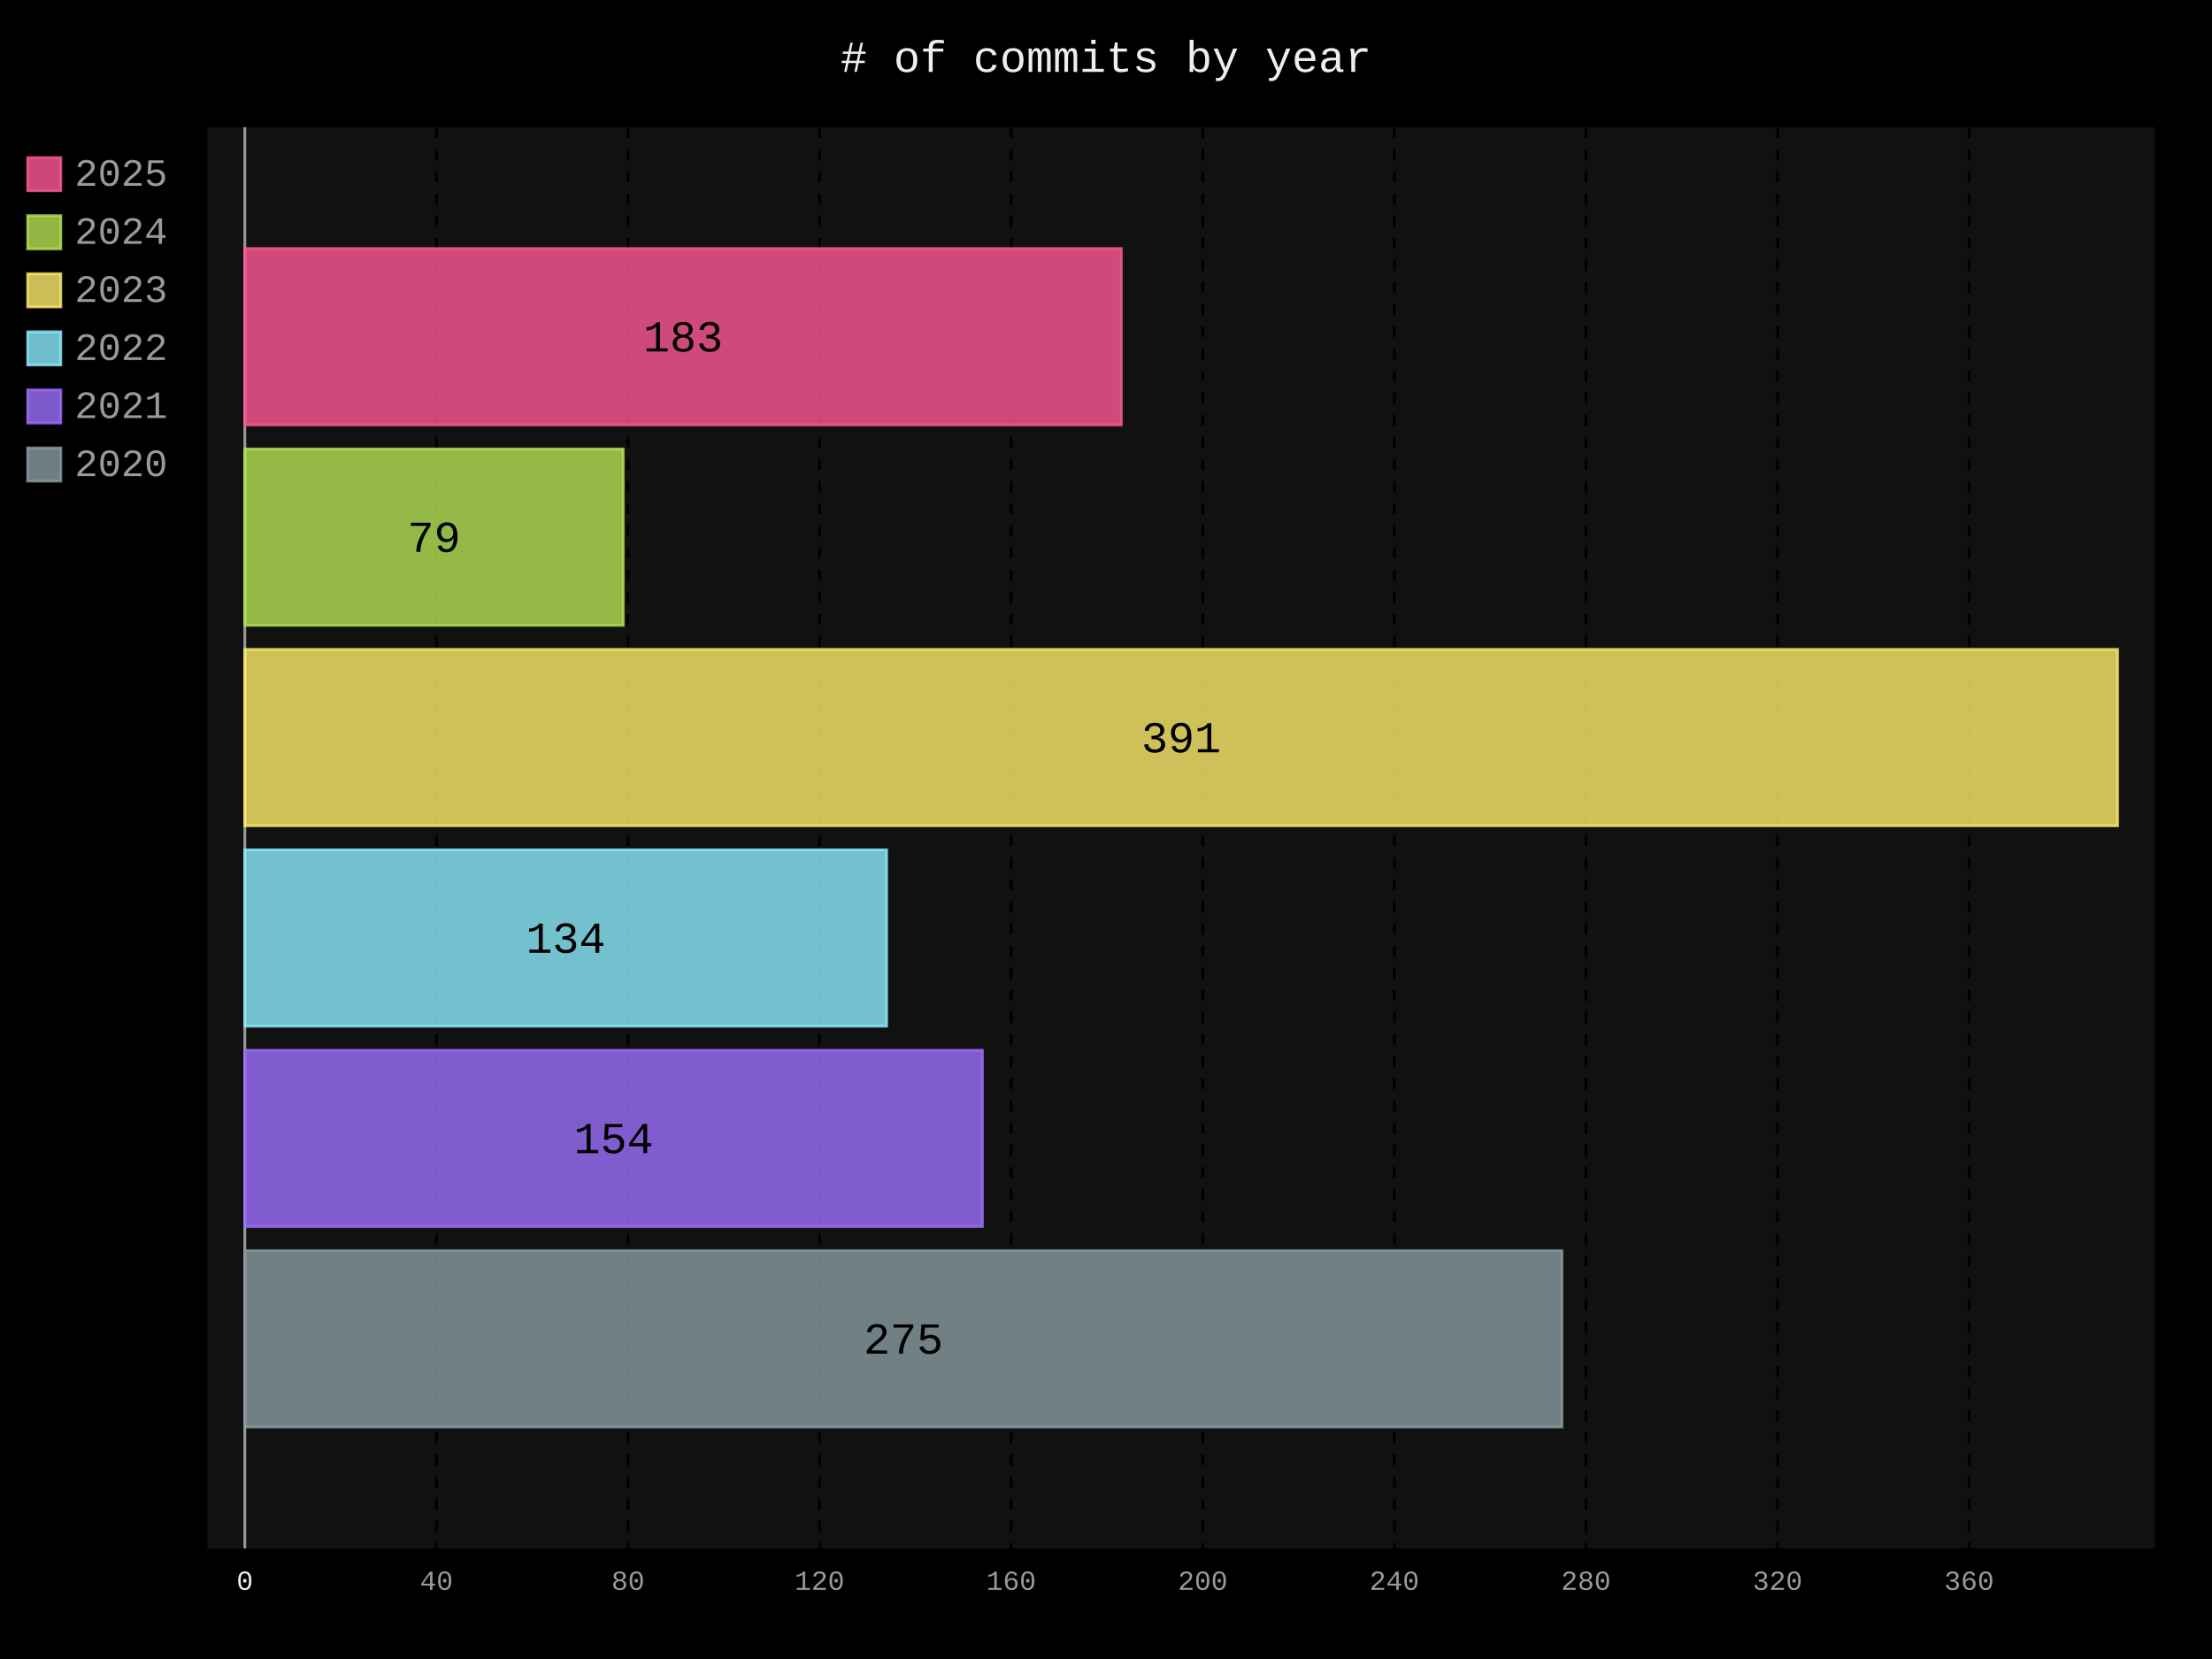
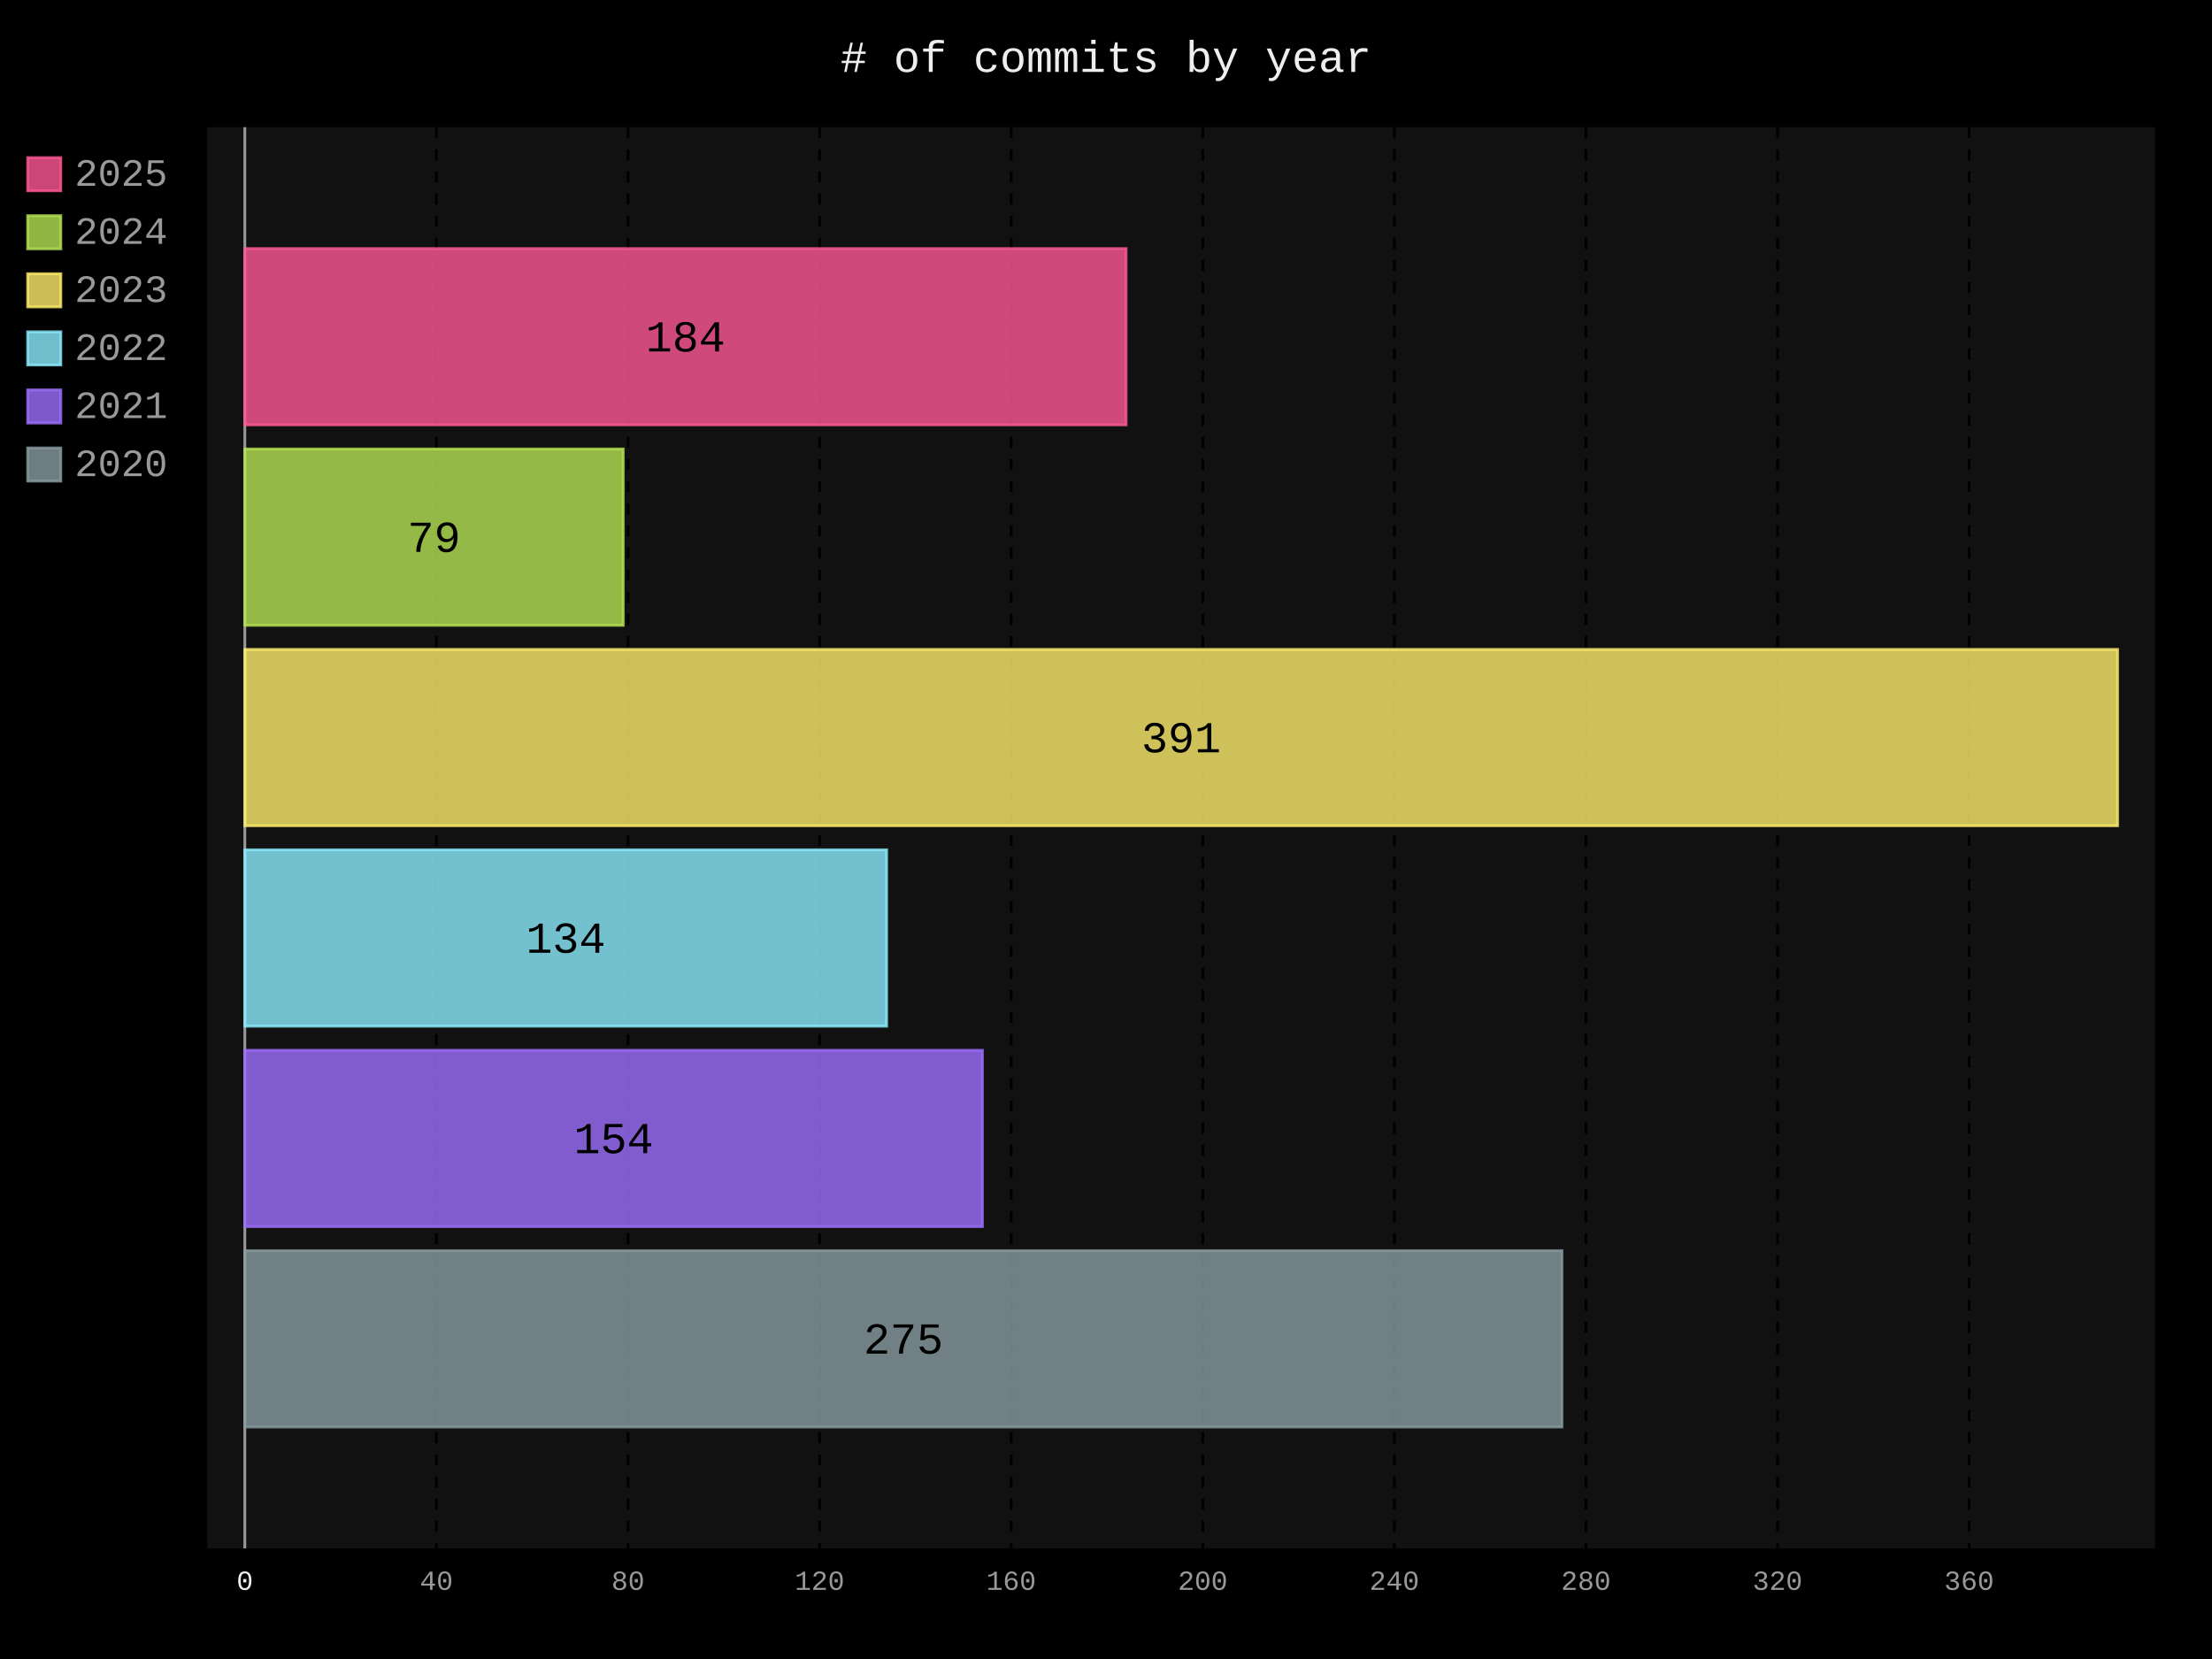
- <svg xmlns="http://www.w3.org/2000/svg" id="chart-a818522e-a33d-49b8-b93d-f8c5a3446270" class="pygal-chart" viewBox="0 0 800 600">
+ <svg xmlns="http://www.w3.org/2000/svg" id="chart-823c0091-8338-4cfa-8550-248db27196dd" class="pygal-chart" viewBox="0 0 800 600">
  <defs>
-     <style type="text/css">#chart-a818522e-a33d-49b8-b93d-f8c5a3446270{-webkit-user-select:none;-webkit-font-smoothing:antialiased;font-family:Consolas,"Liberation Mono",Menlo,Courier,monospace}#chart-a818522e-a33d-49b8-b93d-f8c5a3446270 .title{font-family:Consolas,"Liberation Mono",Menlo,Courier,monospace;font-size:16px}#chart-a818522e-a33d-49b8-b93d-f8c5a3446270 .legends .legend text{font-family:Consolas,"Liberation Mono",Menlo,Courier,monospace;font-size:14px}#chart-a818522e-a33d-49b8-b93d-f8c5a3446270 .axis text{font-family:Consolas,"Liberation Mono",Menlo,Courier,monospace;font-size:10px}#chart-a818522e-a33d-49b8-b93d-f8c5a3446270 .axis text.major{font-family:Consolas,"Liberation Mono",Menlo,Courier,monospace;font-size:10px}#chart-a818522e-a33d-49b8-b93d-f8c5a3446270 .text-overlay text.value{font-family:Consolas,"Liberation Mono",Menlo,Courier,monospace;font-size:16px}#chart-a818522e-a33d-49b8-b93d-f8c5a3446270 .text-overlay text.label{font-family:Consolas,"Liberation Mono",Menlo,Courier,monospace;font-size:10px}#chart-a818522e-a33d-49b8-b93d-f8c5a3446270 .tooltip{font-family:Consolas,"Liberation Mono",Menlo,Courier,monospace;font-size:14px}#chart-a818522e-a33d-49b8-b93d-f8c5a3446270 text.no_data{font-family:Consolas,"Liberation Mono",Menlo,Courier,monospace;font-size:64px}
- #chart-a818522e-a33d-49b8-b93d-f8c5a3446270{background-color:black}#chart-a818522e-a33d-49b8-b93d-f8c5a3446270 path,#chart-a818522e-a33d-49b8-b93d-f8c5a3446270 line,#chart-a818522e-a33d-49b8-b93d-f8c5a3446270 rect,#chart-a818522e-a33d-49b8-b93d-f8c5a3446270 circle{-webkit-transition:250ms;-moz-transition:250ms;transition:250ms}#chart-a818522e-a33d-49b8-b93d-f8c5a3446270 .graph &gt; .background{fill:black}#chart-a818522e-a33d-49b8-b93d-f8c5a3446270 .plot &gt; .background{fill:#111}#chart-a818522e-a33d-49b8-b93d-f8c5a3446270 .graph{fill:#999}#chart-a818522e-a33d-49b8-b93d-f8c5a3446270 text.no_data{fill:#eee}#chart-a818522e-a33d-49b8-b93d-f8c5a3446270 .title{fill:#eee}#chart-a818522e-a33d-49b8-b93d-f8c5a3446270 .legends .legend text{fill:#999}#chart-a818522e-a33d-49b8-b93d-f8c5a3446270 .legends .legend:hover text{fill:#eee}#chart-a818522e-a33d-49b8-b93d-f8c5a3446270 .axis .line{stroke:#eee}#chart-a818522e-a33d-49b8-b93d-f8c5a3446270 .axis .guide.line{stroke:#555}#chart-a818522e-a33d-49b8-b93d-f8c5a3446270 .axis .major.line{stroke:#999}#chart-a818522e-a33d-49b8-b93d-f8c5a3446270 .axis text.major{fill:#eee}#chart-a818522e-a33d-49b8-b93d-f8c5a3446270 .axis.y .guides:hover .guide.line,#chart-a818522e-a33d-49b8-b93d-f8c5a3446270 .line-graph .axis.x .guides:hover .guide.line,#chart-a818522e-a33d-49b8-b93d-f8c5a3446270 .stackedline-graph .axis.x .guides:hover .guide.line,#chart-a818522e-a33d-49b8-b93d-f8c5a3446270 .xy-graph .axis.x .guides:hover .guide.line{stroke:#eee}#chart-a818522e-a33d-49b8-b93d-f8c5a3446270 .axis .guides:hover text{fill:#eee}#chart-a818522e-a33d-49b8-b93d-f8c5a3446270 .reactive{fill-opacity:.8;stroke-opacity:.8;stroke-width:1}#chart-a818522e-a33d-49b8-b93d-f8c5a3446270 .ci{stroke:#999}#chart-a818522e-a33d-49b8-b93d-f8c5a3446270 .reactive.active,#chart-a818522e-a33d-49b8-b93d-f8c5a3446270 .active .reactive{fill-opacity:.4;stroke-opacity:.9;stroke-width:4}#chart-a818522e-a33d-49b8-b93d-f8c5a3446270 .ci .reactive.active{stroke-width:1.5}#chart-a818522e-a33d-49b8-b93d-f8c5a3446270 .series text{fill:#eee}#chart-a818522e-a33d-49b8-b93d-f8c5a3446270 .tooltip rect{fill:#111;stroke:#eee;-webkit-transition:opacity 250ms;-moz-transition:opacity 250ms;transition:opacity 250ms}#chart-a818522e-a33d-49b8-b93d-f8c5a3446270 .tooltip .label{fill:#999}#chart-a818522e-a33d-49b8-b93d-f8c5a3446270 .tooltip .label{fill:#999}#chart-a818522e-a33d-49b8-b93d-f8c5a3446270 .tooltip .legend{font-size:.8em;fill:#555}#chart-a818522e-a33d-49b8-b93d-f8c5a3446270 .tooltip .x_label{font-size:.6em;fill:#eee}#chart-a818522e-a33d-49b8-b93d-f8c5a3446270 .tooltip .xlink{font-size:.5em;text-decoration:underline}#chart-a818522e-a33d-49b8-b93d-f8c5a3446270 .tooltip .value{font-size:1.5em}#chart-a818522e-a33d-49b8-b93d-f8c5a3446270 .bound{font-size:.5em}#chart-a818522e-a33d-49b8-b93d-f8c5a3446270 .max-value{font-size:.75em;fill:#555}#chart-a818522e-a33d-49b8-b93d-f8c5a3446270 .map-element{fill:#111;stroke:#555 !important}#chart-a818522e-a33d-49b8-b93d-f8c5a3446270 .map-element .reactive{fill-opacity:inherit;stroke-opacity:inherit}#chart-a818522e-a33d-49b8-b93d-f8c5a3446270 .color-0,#chart-a818522e-a33d-49b8-b93d-f8c5a3446270 .color-0 a:visited{stroke:#ff5995;fill:#ff5995}#chart-a818522e-a33d-49b8-b93d-f8c5a3446270 .color-1,#chart-a818522e-a33d-49b8-b93d-f8c5a3446270 .color-1 a:visited{stroke:#b6e354;fill:#b6e354}#chart-a818522e-a33d-49b8-b93d-f8c5a3446270 .color-2,#chart-a818522e-a33d-49b8-b93d-f8c5a3446270 .color-2 a:visited{stroke:#feed6c;fill:#feed6c}#chart-a818522e-a33d-49b8-b93d-f8c5a3446270 .color-3,#chart-a818522e-a33d-49b8-b93d-f8c5a3446270 .color-3 a:visited{stroke:#8cedff;fill:#8cedff}#chart-a818522e-a33d-49b8-b93d-f8c5a3446270 .color-4,#chart-a818522e-a33d-49b8-b93d-f8c5a3446270 .color-4 a:visited{stroke:#9e6ffe;fill:#9e6ffe}#chart-a818522e-a33d-49b8-b93d-f8c5a3446270 .color-5,#chart-a818522e-a33d-49b8-b93d-f8c5a3446270 .color-5 a:visited{stroke:#899ca1;fill:#899ca1}#chart-a818522e-a33d-49b8-b93d-f8c5a3446270 .text-overlay .color-0 text{fill:black}#chart-a818522e-a33d-49b8-b93d-f8c5a3446270 .text-overlay .color-1 text{fill:black}#chart-a818522e-a33d-49b8-b93d-f8c5a3446270 .text-overlay .color-2 text{fill:black}#chart-a818522e-a33d-49b8-b93d-f8c5a3446270 .text-overlay .color-3 text{fill:black}#chart-a818522e-a33d-49b8-b93d-f8c5a3446270 .text-overlay .color-4 text{fill:black}#chart-a818522e-a33d-49b8-b93d-f8c5a3446270 .text-overlay .color-5 text{fill:black}
- #chart-a818522e-a33d-49b8-b93d-f8c5a3446270 text.no_data{text-anchor:middle}#chart-a818522e-a33d-49b8-b93d-f8c5a3446270 .guide.line{fill:none}#chart-a818522e-a33d-49b8-b93d-f8c5a3446270 .centered{text-anchor:middle}#chart-a818522e-a33d-49b8-b93d-f8c5a3446270 .title{text-anchor:middle}#chart-a818522e-a33d-49b8-b93d-f8c5a3446270 .legends .legend text{fill-opacity:1}#chart-a818522e-a33d-49b8-b93d-f8c5a3446270 .axis.x text{text-anchor:middle}#chart-a818522e-a33d-49b8-b93d-f8c5a3446270 .axis.x:not(.web) text[transform]{text-anchor:start}#chart-a818522e-a33d-49b8-b93d-f8c5a3446270 .axis.x:not(.web) text[transform].backwards{text-anchor:end}#chart-a818522e-a33d-49b8-b93d-f8c5a3446270 .axis.y text{text-anchor:end}#chart-a818522e-a33d-49b8-b93d-f8c5a3446270 .axis.y text[transform].backwards{text-anchor:start}#chart-a818522e-a33d-49b8-b93d-f8c5a3446270 .axis.y2 text{text-anchor:start}#chart-a818522e-a33d-49b8-b93d-f8c5a3446270 .axis.y2 text[transform].backwards{text-anchor:end}#chart-a818522e-a33d-49b8-b93d-f8c5a3446270 .axis .guide.line{stroke-dasharray:4,4;stroke:black}#chart-a818522e-a33d-49b8-b93d-f8c5a3446270 .axis .major.guide.line{stroke-dasharray:6,6;stroke:black}#chart-a818522e-a33d-49b8-b93d-f8c5a3446270 .horizontal .axis.y .guide.line,#chart-a818522e-a33d-49b8-b93d-f8c5a3446270 .horizontal .axis.y2 .guide.line,#chart-a818522e-a33d-49b8-b93d-f8c5a3446270 .vertical .axis.x .guide.line{opacity:0}#chart-a818522e-a33d-49b8-b93d-f8c5a3446270 .horizontal .axis.always_show .guide.line,#chart-a818522e-a33d-49b8-b93d-f8c5a3446270 .vertical .axis.always_show .guide.line{opacity:1 !important}#chart-a818522e-a33d-49b8-b93d-f8c5a3446270 .axis.y .guides:hover .guide.line,#chart-a818522e-a33d-49b8-b93d-f8c5a3446270 .axis.y2 .guides:hover .guide.line,#chart-a818522e-a33d-49b8-b93d-f8c5a3446270 .axis.x .guides:hover .guide.line{opacity:1}#chart-a818522e-a33d-49b8-b93d-f8c5a3446270 .axis .guides:hover text{opacity:1}#chart-a818522e-a33d-49b8-b93d-f8c5a3446270 .nofill{fill:none}#chart-a818522e-a33d-49b8-b93d-f8c5a3446270 .subtle-fill{fill-opacity:.2}#chart-a818522e-a33d-49b8-b93d-f8c5a3446270 .dot{stroke-width:1px;fill-opacity:1;stroke-opacity:1}#chart-a818522e-a33d-49b8-b93d-f8c5a3446270 .dot.active{stroke-width:5px}#chart-a818522e-a33d-49b8-b93d-f8c5a3446270 .dot.negative{fill:transparent}#chart-a818522e-a33d-49b8-b93d-f8c5a3446270 text,#chart-a818522e-a33d-49b8-b93d-f8c5a3446270 tspan{stroke:none !important}#chart-a818522e-a33d-49b8-b93d-f8c5a3446270 .series text.active{opacity:1}#chart-a818522e-a33d-49b8-b93d-f8c5a3446270 .tooltip rect{fill-opacity:.95;stroke-width:.5}#chart-a818522e-a33d-49b8-b93d-f8c5a3446270 .tooltip text{fill-opacity:1}#chart-a818522e-a33d-49b8-b93d-f8c5a3446270 .showable{visibility:hidden}#chart-a818522e-a33d-49b8-b93d-f8c5a3446270 .showable.shown{visibility:visible}#chart-a818522e-a33d-49b8-b93d-f8c5a3446270 .gauge-background{fill:rgba(229,229,229,1);stroke:none}#chart-a818522e-a33d-49b8-b93d-f8c5a3446270 .bg-lines{stroke:black;stroke-width:2px}</style>
+     <style type="text/css">#chart-823c0091-8338-4cfa-8550-248db27196dd{-webkit-user-select:none;-webkit-font-smoothing:antialiased;font-family:Consolas,"Liberation Mono",Menlo,Courier,monospace}#chart-823c0091-8338-4cfa-8550-248db27196dd .title{font-family:Consolas,"Liberation Mono",Menlo,Courier,monospace;font-size:16px}#chart-823c0091-8338-4cfa-8550-248db27196dd .legends .legend text{font-family:Consolas,"Liberation Mono",Menlo,Courier,monospace;font-size:14px}#chart-823c0091-8338-4cfa-8550-248db27196dd .axis text{font-family:Consolas,"Liberation Mono",Menlo,Courier,monospace;font-size:10px}#chart-823c0091-8338-4cfa-8550-248db27196dd .axis text.major{font-family:Consolas,"Liberation Mono",Menlo,Courier,monospace;font-size:10px}#chart-823c0091-8338-4cfa-8550-248db27196dd .text-overlay text.value{font-family:Consolas,"Liberation Mono",Menlo,Courier,monospace;font-size:16px}#chart-823c0091-8338-4cfa-8550-248db27196dd .text-overlay text.label{font-family:Consolas,"Liberation Mono",Menlo,Courier,monospace;font-size:10px}#chart-823c0091-8338-4cfa-8550-248db27196dd .tooltip{font-family:Consolas,"Liberation Mono",Menlo,Courier,monospace;font-size:14px}#chart-823c0091-8338-4cfa-8550-248db27196dd text.no_data{font-family:Consolas,"Liberation Mono",Menlo,Courier,monospace;font-size:64px}
+ #chart-823c0091-8338-4cfa-8550-248db27196dd{background-color:black}#chart-823c0091-8338-4cfa-8550-248db27196dd path,#chart-823c0091-8338-4cfa-8550-248db27196dd line,#chart-823c0091-8338-4cfa-8550-248db27196dd rect,#chart-823c0091-8338-4cfa-8550-248db27196dd circle{-webkit-transition:250ms;-moz-transition:250ms;transition:250ms}#chart-823c0091-8338-4cfa-8550-248db27196dd .graph &gt; .background{fill:black}#chart-823c0091-8338-4cfa-8550-248db27196dd .plot &gt; .background{fill:#111}#chart-823c0091-8338-4cfa-8550-248db27196dd .graph{fill:#999}#chart-823c0091-8338-4cfa-8550-248db27196dd text.no_data{fill:#eee}#chart-823c0091-8338-4cfa-8550-248db27196dd .title{fill:#eee}#chart-823c0091-8338-4cfa-8550-248db27196dd .legends .legend text{fill:#999}#chart-823c0091-8338-4cfa-8550-248db27196dd .legends .legend:hover text{fill:#eee}#chart-823c0091-8338-4cfa-8550-248db27196dd .axis .line{stroke:#eee}#chart-823c0091-8338-4cfa-8550-248db27196dd .axis .guide.line{stroke:#555}#chart-823c0091-8338-4cfa-8550-248db27196dd .axis .major.line{stroke:#999}#chart-823c0091-8338-4cfa-8550-248db27196dd .axis text.major{fill:#eee}#chart-823c0091-8338-4cfa-8550-248db27196dd .axis.y .guides:hover .guide.line,#chart-823c0091-8338-4cfa-8550-248db27196dd .line-graph .axis.x .guides:hover .guide.line,#chart-823c0091-8338-4cfa-8550-248db27196dd .stackedline-graph .axis.x .guides:hover .guide.line,#chart-823c0091-8338-4cfa-8550-248db27196dd .xy-graph .axis.x .guides:hover .guide.line{stroke:#eee}#chart-823c0091-8338-4cfa-8550-248db27196dd .axis .guides:hover text{fill:#eee}#chart-823c0091-8338-4cfa-8550-248db27196dd .reactive{fill-opacity:.8;stroke-opacity:.8;stroke-width:1}#chart-823c0091-8338-4cfa-8550-248db27196dd .ci{stroke:#999}#chart-823c0091-8338-4cfa-8550-248db27196dd .reactive.active,#chart-823c0091-8338-4cfa-8550-248db27196dd .active .reactive{fill-opacity:.4;stroke-opacity:.9;stroke-width:4}#chart-823c0091-8338-4cfa-8550-248db27196dd .ci .reactive.active{stroke-width:1.5}#chart-823c0091-8338-4cfa-8550-248db27196dd .series text{fill:#eee}#chart-823c0091-8338-4cfa-8550-248db27196dd .tooltip rect{fill:#111;stroke:#eee;-webkit-transition:opacity 250ms;-moz-transition:opacity 250ms;transition:opacity 250ms}#chart-823c0091-8338-4cfa-8550-248db27196dd .tooltip .label{fill:#999}#chart-823c0091-8338-4cfa-8550-248db27196dd .tooltip .label{fill:#999}#chart-823c0091-8338-4cfa-8550-248db27196dd .tooltip .legend{font-size:.8em;fill:#555}#chart-823c0091-8338-4cfa-8550-248db27196dd .tooltip .x_label{font-size:.6em;fill:#eee}#chart-823c0091-8338-4cfa-8550-248db27196dd .tooltip .xlink{font-size:.5em;text-decoration:underline}#chart-823c0091-8338-4cfa-8550-248db27196dd .tooltip .value{font-size:1.5em}#chart-823c0091-8338-4cfa-8550-248db27196dd .bound{font-size:.5em}#chart-823c0091-8338-4cfa-8550-248db27196dd .max-value{font-size:.75em;fill:#555}#chart-823c0091-8338-4cfa-8550-248db27196dd .map-element{fill:#111;stroke:#555 !important}#chart-823c0091-8338-4cfa-8550-248db27196dd .map-element .reactive{fill-opacity:inherit;stroke-opacity:inherit}#chart-823c0091-8338-4cfa-8550-248db27196dd .color-0,#chart-823c0091-8338-4cfa-8550-248db27196dd .color-0 a:visited{stroke:#ff5995;fill:#ff5995}#chart-823c0091-8338-4cfa-8550-248db27196dd .color-1,#chart-823c0091-8338-4cfa-8550-248db27196dd .color-1 a:visited{stroke:#b6e354;fill:#b6e354}#chart-823c0091-8338-4cfa-8550-248db27196dd .color-2,#chart-823c0091-8338-4cfa-8550-248db27196dd .color-2 a:visited{stroke:#feed6c;fill:#feed6c}#chart-823c0091-8338-4cfa-8550-248db27196dd .color-3,#chart-823c0091-8338-4cfa-8550-248db27196dd .color-3 a:visited{stroke:#8cedff;fill:#8cedff}#chart-823c0091-8338-4cfa-8550-248db27196dd .color-4,#chart-823c0091-8338-4cfa-8550-248db27196dd .color-4 a:visited{stroke:#9e6ffe;fill:#9e6ffe}#chart-823c0091-8338-4cfa-8550-248db27196dd .color-5,#chart-823c0091-8338-4cfa-8550-248db27196dd .color-5 a:visited{stroke:#899ca1;fill:#899ca1}#chart-823c0091-8338-4cfa-8550-248db27196dd .text-overlay .color-0 text{fill:black}#chart-823c0091-8338-4cfa-8550-248db27196dd .text-overlay .color-1 text{fill:black}#chart-823c0091-8338-4cfa-8550-248db27196dd .text-overlay .color-2 text{fill:black}#chart-823c0091-8338-4cfa-8550-248db27196dd .text-overlay .color-3 text{fill:black}#chart-823c0091-8338-4cfa-8550-248db27196dd .text-overlay .color-4 text{fill:black}#chart-823c0091-8338-4cfa-8550-248db27196dd .text-overlay .color-5 text{fill:black}
+ #chart-823c0091-8338-4cfa-8550-248db27196dd text.no_data{text-anchor:middle}#chart-823c0091-8338-4cfa-8550-248db27196dd .guide.line{fill:none}#chart-823c0091-8338-4cfa-8550-248db27196dd .centered{text-anchor:middle}#chart-823c0091-8338-4cfa-8550-248db27196dd .title{text-anchor:middle}#chart-823c0091-8338-4cfa-8550-248db27196dd .legends .legend text{fill-opacity:1}#chart-823c0091-8338-4cfa-8550-248db27196dd .axis.x text{text-anchor:middle}#chart-823c0091-8338-4cfa-8550-248db27196dd .axis.x:not(.web) text[transform]{text-anchor:start}#chart-823c0091-8338-4cfa-8550-248db27196dd .axis.x:not(.web) text[transform].backwards{text-anchor:end}#chart-823c0091-8338-4cfa-8550-248db27196dd .axis.y text{text-anchor:end}#chart-823c0091-8338-4cfa-8550-248db27196dd .axis.y text[transform].backwards{text-anchor:start}#chart-823c0091-8338-4cfa-8550-248db27196dd .axis.y2 text{text-anchor:start}#chart-823c0091-8338-4cfa-8550-248db27196dd .axis.y2 text[transform].backwards{text-anchor:end}#chart-823c0091-8338-4cfa-8550-248db27196dd .axis .guide.line{stroke-dasharray:4,4;stroke:black}#chart-823c0091-8338-4cfa-8550-248db27196dd .axis .major.guide.line{stroke-dasharray:6,6;stroke:black}#chart-823c0091-8338-4cfa-8550-248db27196dd .horizontal .axis.y .guide.line,#chart-823c0091-8338-4cfa-8550-248db27196dd .horizontal .axis.y2 .guide.line,#chart-823c0091-8338-4cfa-8550-248db27196dd .vertical .axis.x .guide.line{opacity:0}#chart-823c0091-8338-4cfa-8550-248db27196dd .horizontal .axis.always_show .guide.line,#chart-823c0091-8338-4cfa-8550-248db27196dd .vertical .axis.always_show .guide.line{opacity:1 !important}#chart-823c0091-8338-4cfa-8550-248db27196dd .axis.y .guides:hover .guide.line,#chart-823c0091-8338-4cfa-8550-248db27196dd .axis.y2 .guides:hover .guide.line,#chart-823c0091-8338-4cfa-8550-248db27196dd .axis.x .guides:hover .guide.line{opacity:1}#chart-823c0091-8338-4cfa-8550-248db27196dd .axis .guides:hover text{opacity:1}#chart-823c0091-8338-4cfa-8550-248db27196dd .nofill{fill:none}#chart-823c0091-8338-4cfa-8550-248db27196dd .subtle-fill{fill-opacity:.2}#chart-823c0091-8338-4cfa-8550-248db27196dd .dot{stroke-width:1px;fill-opacity:1;stroke-opacity:1}#chart-823c0091-8338-4cfa-8550-248db27196dd .dot.active{stroke-width:5px}#chart-823c0091-8338-4cfa-8550-248db27196dd .dot.negative{fill:transparent}#chart-823c0091-8338-4cfa-8550-248db27196dd text,#chart-823c0091-8338-4cfa-8550-248db27196dd tspan{stroke:none !important}#chart-823c0091-8338-4cfa-8550-248db27196dd .series text.active{opacity:1}#chart-823c0091-8338-4cfa-8550-248db27196dd .tooltip rect{fill-opacity:.95;stroke-width:.5}#chart-823c0091-8338-4cfa-8550-248db27196dd .tooltip text{fill-opacity:1}#chart-823c0091-8338-4cfa-8550-248db27196dd .showable{visibility:hidden}#chart-823c0091-8338-4cfa-8550-248db27196dd .showable.shown{visibility:visible}#chart-823c0091-8338-4cfa-8550-248db27196dd .gauge-background{fill:rgba(229,229,229,1);stroke:none}#chart-823c0091-8338-4cfa-8550-248db27196dd .bg-lines{stroke:black;stroke-width:2px}</style>
  </defs>
  <g class="graph horizontalbar-graph horizontal">
    <rect x="0" y="0" width="800" height="600" class="background" />
    <g transform="translate(75, 46)" class="plot">
      <rect x="0" y="0" width="704.4" height="514" class="background" />
      <g class="axis x always_show">
        <g class="guides">
          <path d="M13.546 0 v514" class="axis major line" />
          <text x="13.546" y="529.0" class="major">0</text>
        </g>
        <g class="guides">
          <path d="M82.836 0 v514" class="guide line" />
          <text x="82.836" y="529.0" class="">40</text>
        </g>
        <g class="guides">
          <path d="M152.126 0 v514" class="guide line" />
          <text x="152.126" y="529.0" class="">80</text>
        </g>
        <g class="guides">
          <path d="M221.416 0 v514" class="guide line" />
          <text x="221.416" y="529.0" class="">120</text>
        </g>
        <g class="guides">
          <path d="M290.705 0 v514" class="guide line" />
          <text x="290.705" y="529.0" class="">160</text>
        </g>
        <g class="guides">
          <path d="M359.995 0 v514" class="guide line" />
          <text x="359.995" y="529.0" class="">200</text>
        </g>
        <g class="guides">
          <path d="M429.285 0 v514" class="guide line" />
          <text x="429.285" y="529.0" class="">240</text>
        </g>
        <g class="guides">
          <path d="M498.575 0 v514" class="guide line" />
          <text x="498.575" y="529.0" class="">280</text>
        </g>
        <g class="guides">
          <path d="M567.864 0 v514" class="guide line" />
          <text x="567.864" y="529.0" class="">320</text>
        </g>
        <g class="guides">
          <path d="M637.154 0 v514" class="guide line" />
          <text x="637.154" y="529.0" class="">360</text>
        </g>
      </g>
      <g class="series serie-5 color-5">
        <g class="bars">
          <g class="bar">
            <rect x="13.546" y="406.324" rx="0" ry="0" width="476.367" height="63.789" class="rect reactive tooltip-trigger" />
          </g>
        </g>
      </g>
      <g class="series serie-4 color-4">
        <g class="bars">
          <g class="bar">
            <rect x="13.546" y="333.836" rx="0" ry="0" width="266.766" height="63.789" class="rect reactive tooltip-trigger" />
          </g>
        </g>
      </g>
      <g class="series serie-3 color-3">
        <g class="bars">
          <g class="bar">
            <rect x="13.546" y="261.349" rx="0" ry="0" width="232.121" height="63.789" class="rect reactive tooltip-trigger" />
          </g>
        </g>
      </g>
      <g class="series serie-2 color-2">
        <g class="bars">
          <g class="bar">
            <rect x="13.546" y="188.862" rx="0" ry="0" width="677.308" height="63.789" class="rect reactive tooltip-trigger" />
          </g>
        </g>
      </g>
      <g class="series serie-1 color-1">
        <g class="bars">
          <g class="bar">
            <rect x="13.546" y="116.375" rx="0" ry="0" width="136.847" height="63.789" class="rect reactive tooltip-trigger" />
          </g>
        </g>
      </g>
      <g class="series serie-0 color-0">
        <g class="bars">
          <g class="bar">
-             <rect x="13.546" y="43.888" rx="0" ry="0" width="317.001" height="63.789" class="rect reactive tooltip-trigger" />
+             <rect x="13.546" y="43.888" rx="0" ry="0" width="318.733" height="63.789" class="rect reactive tooltip-trigger" />
          </g>
        </g>
      </g>
    </g>
    <g class="titles">
      <text x="400.0" y="26" class="title plot_title"># of commits by year</text>
    </g>
    <g transform="translate(75, 46)" class="plot overlay">
      <g class="series serie-5 color-5" />
      <g class="series serie-4 color-4" />
      <g class="series serie-3 color-3" />
      <g class="series serie-2 color-2" />
      <g class="series serie-1 color-1" />
      <g class="series serie-0 color-0" />
    </g>
    <g transform="translate(75, 46)" class="plot text-overlay">
      <g class="series serie-5 color-5">
        <text text-anchor="middle" x="251.73" y="443.551" class="value">275</text>
      </g>
      <g class="series serie-4 color-4">
        <text text-anchor="middle" x="146.929" y="371.064" class="value">154</text>
      </g>
      <g class="series serie-3 color-3">
        <text text-anchor="middle" x="129.607" y="298.577" class="value">134</text>
      </g>
      <g class="series serie-2 color-2">
        <text text-anchor="middle" x="352.2" y="226.09" class="value">391</text>
      </g>
      <g class="series serie-1 color-1">
        <text text-anchor="middle" x="81.97" y="153.603" class="value">79</text>
      </g>
      <g class="series serie-0 color-0">
-         <text text-anchor="middle" x="172.047" y="81.115" class="value">183</text>
+         <text text-anchor="middle" x="172.913" y="81.115" class="value">184</text>
      </g>
    </g>
    <g transform="translate(75, 46)" class="plot tooltip-overlay">
      <g transform="translate(0 0)" style="opacity: 0" class="tooltip">
        <rect rx="0" ry="0" width="0" height="0" class="tooltip-box" />
        <g class="text" />
      </g>
    </g>
    <g transform="translate(10, 56)" class="legends">
      <g id="activate-serie-0" class="legend reactive activate-serie">
        <rect x="0.0" y="1.0" width="12" height="12" class="color-0 reactive" />
        <text x="17.0" y="11.2">2025</text>
      </g>
      <g id="activate-serie-1" class="legend reactive activate-serie">
        <rect x="0.0" y="22.0" width="12" height="12" class="color-1 reactive" />
        <text x="17.0" y="32.2">2024</text>
      </g>
      <g id="activate-serie-2" class="legend reactive activate-serie">
        <rect x="0.0" y="43.0" width="12" height="12" class="color-2 reactive" />
        <text x="17.0" y="53.2">2023</text>
      </g>
      <g id="activate-serie-3" class="legend reactive activate-serie">
        <rect x="0.0" y="64.0" width="12" height="12" class="color-3 reactive" />
        <text x="17.0" y="74.2">2022</text>
      </g>
      <g id="activate-serie-4" class="legend reactive activate-serie">
        <rect x="0.0" y="85.0" width="12" height="12" class="color-4 reactive" />
        <text x="17.0" y="95.2">2021</text>
      </g>
      <g id="activate-serie-5" class="legend reactive activate-serie">
        <rect x="0.0" y="106.0" width="12" height="12" class="color-5 reactive" />
        <text x="17.0" y="116.2">2020</text>
      </g>
    </g>
    <g transform="translate(790, 56)" class="legends" />
  </g>
</svg>
